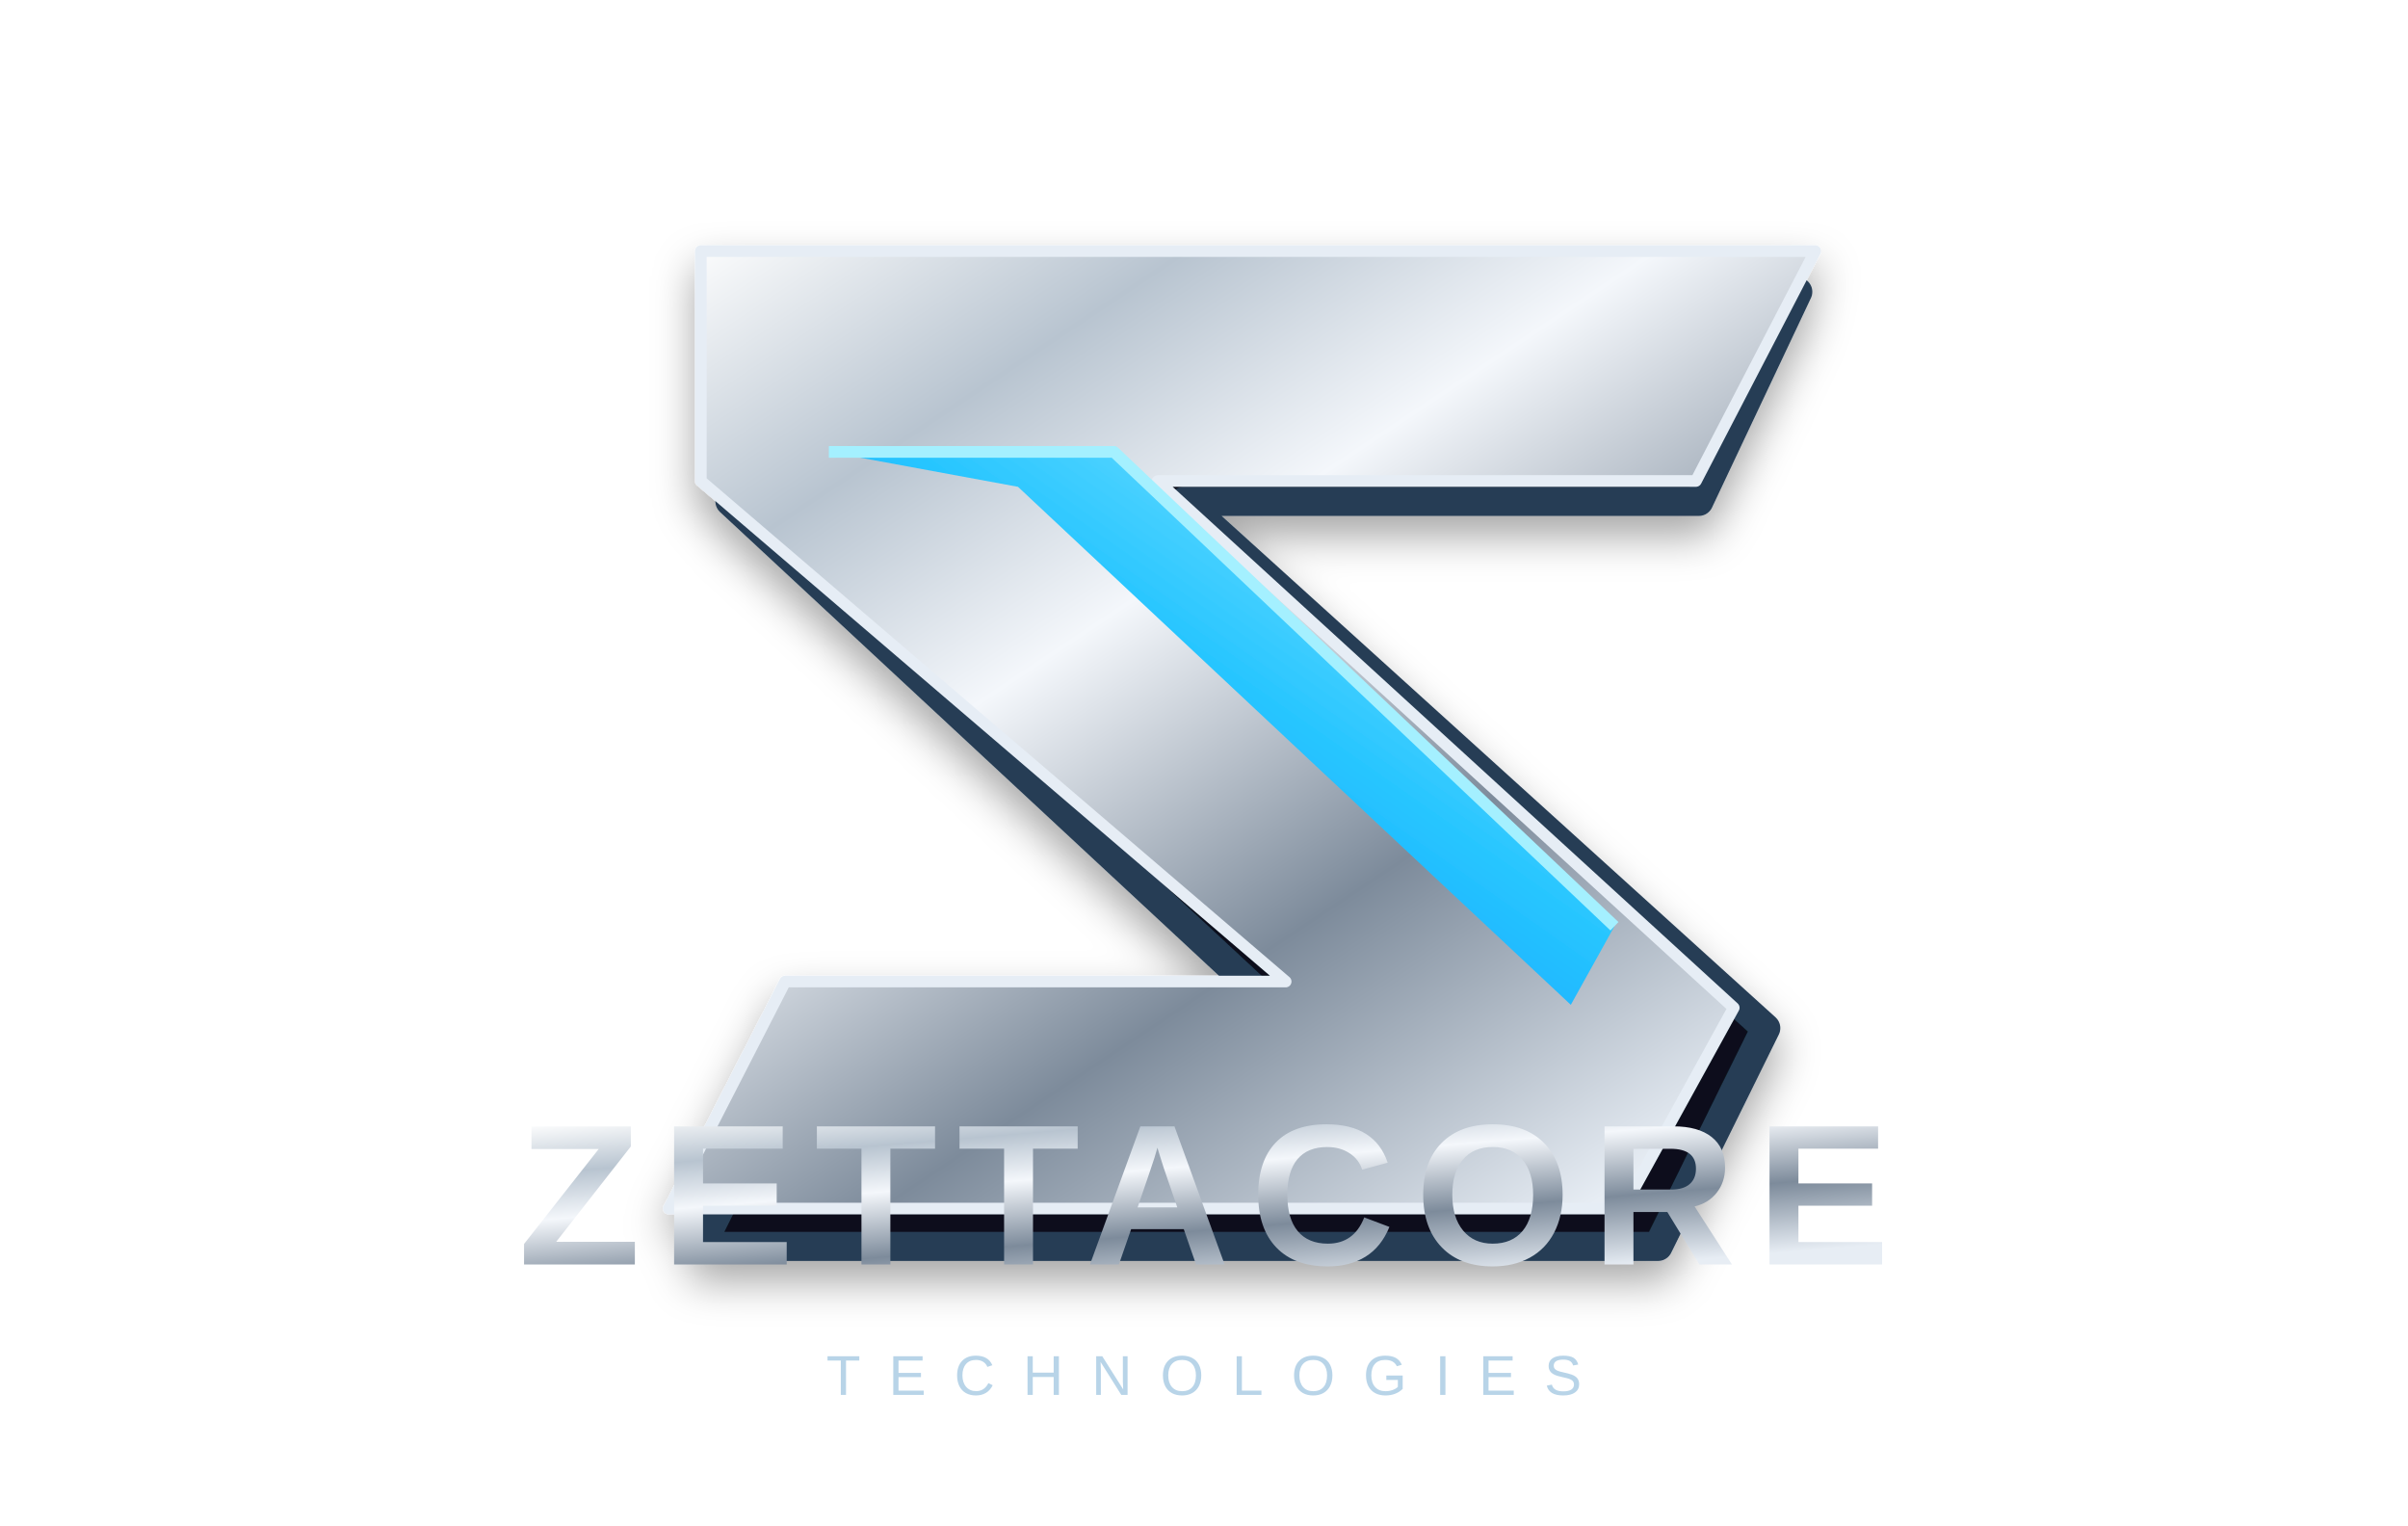
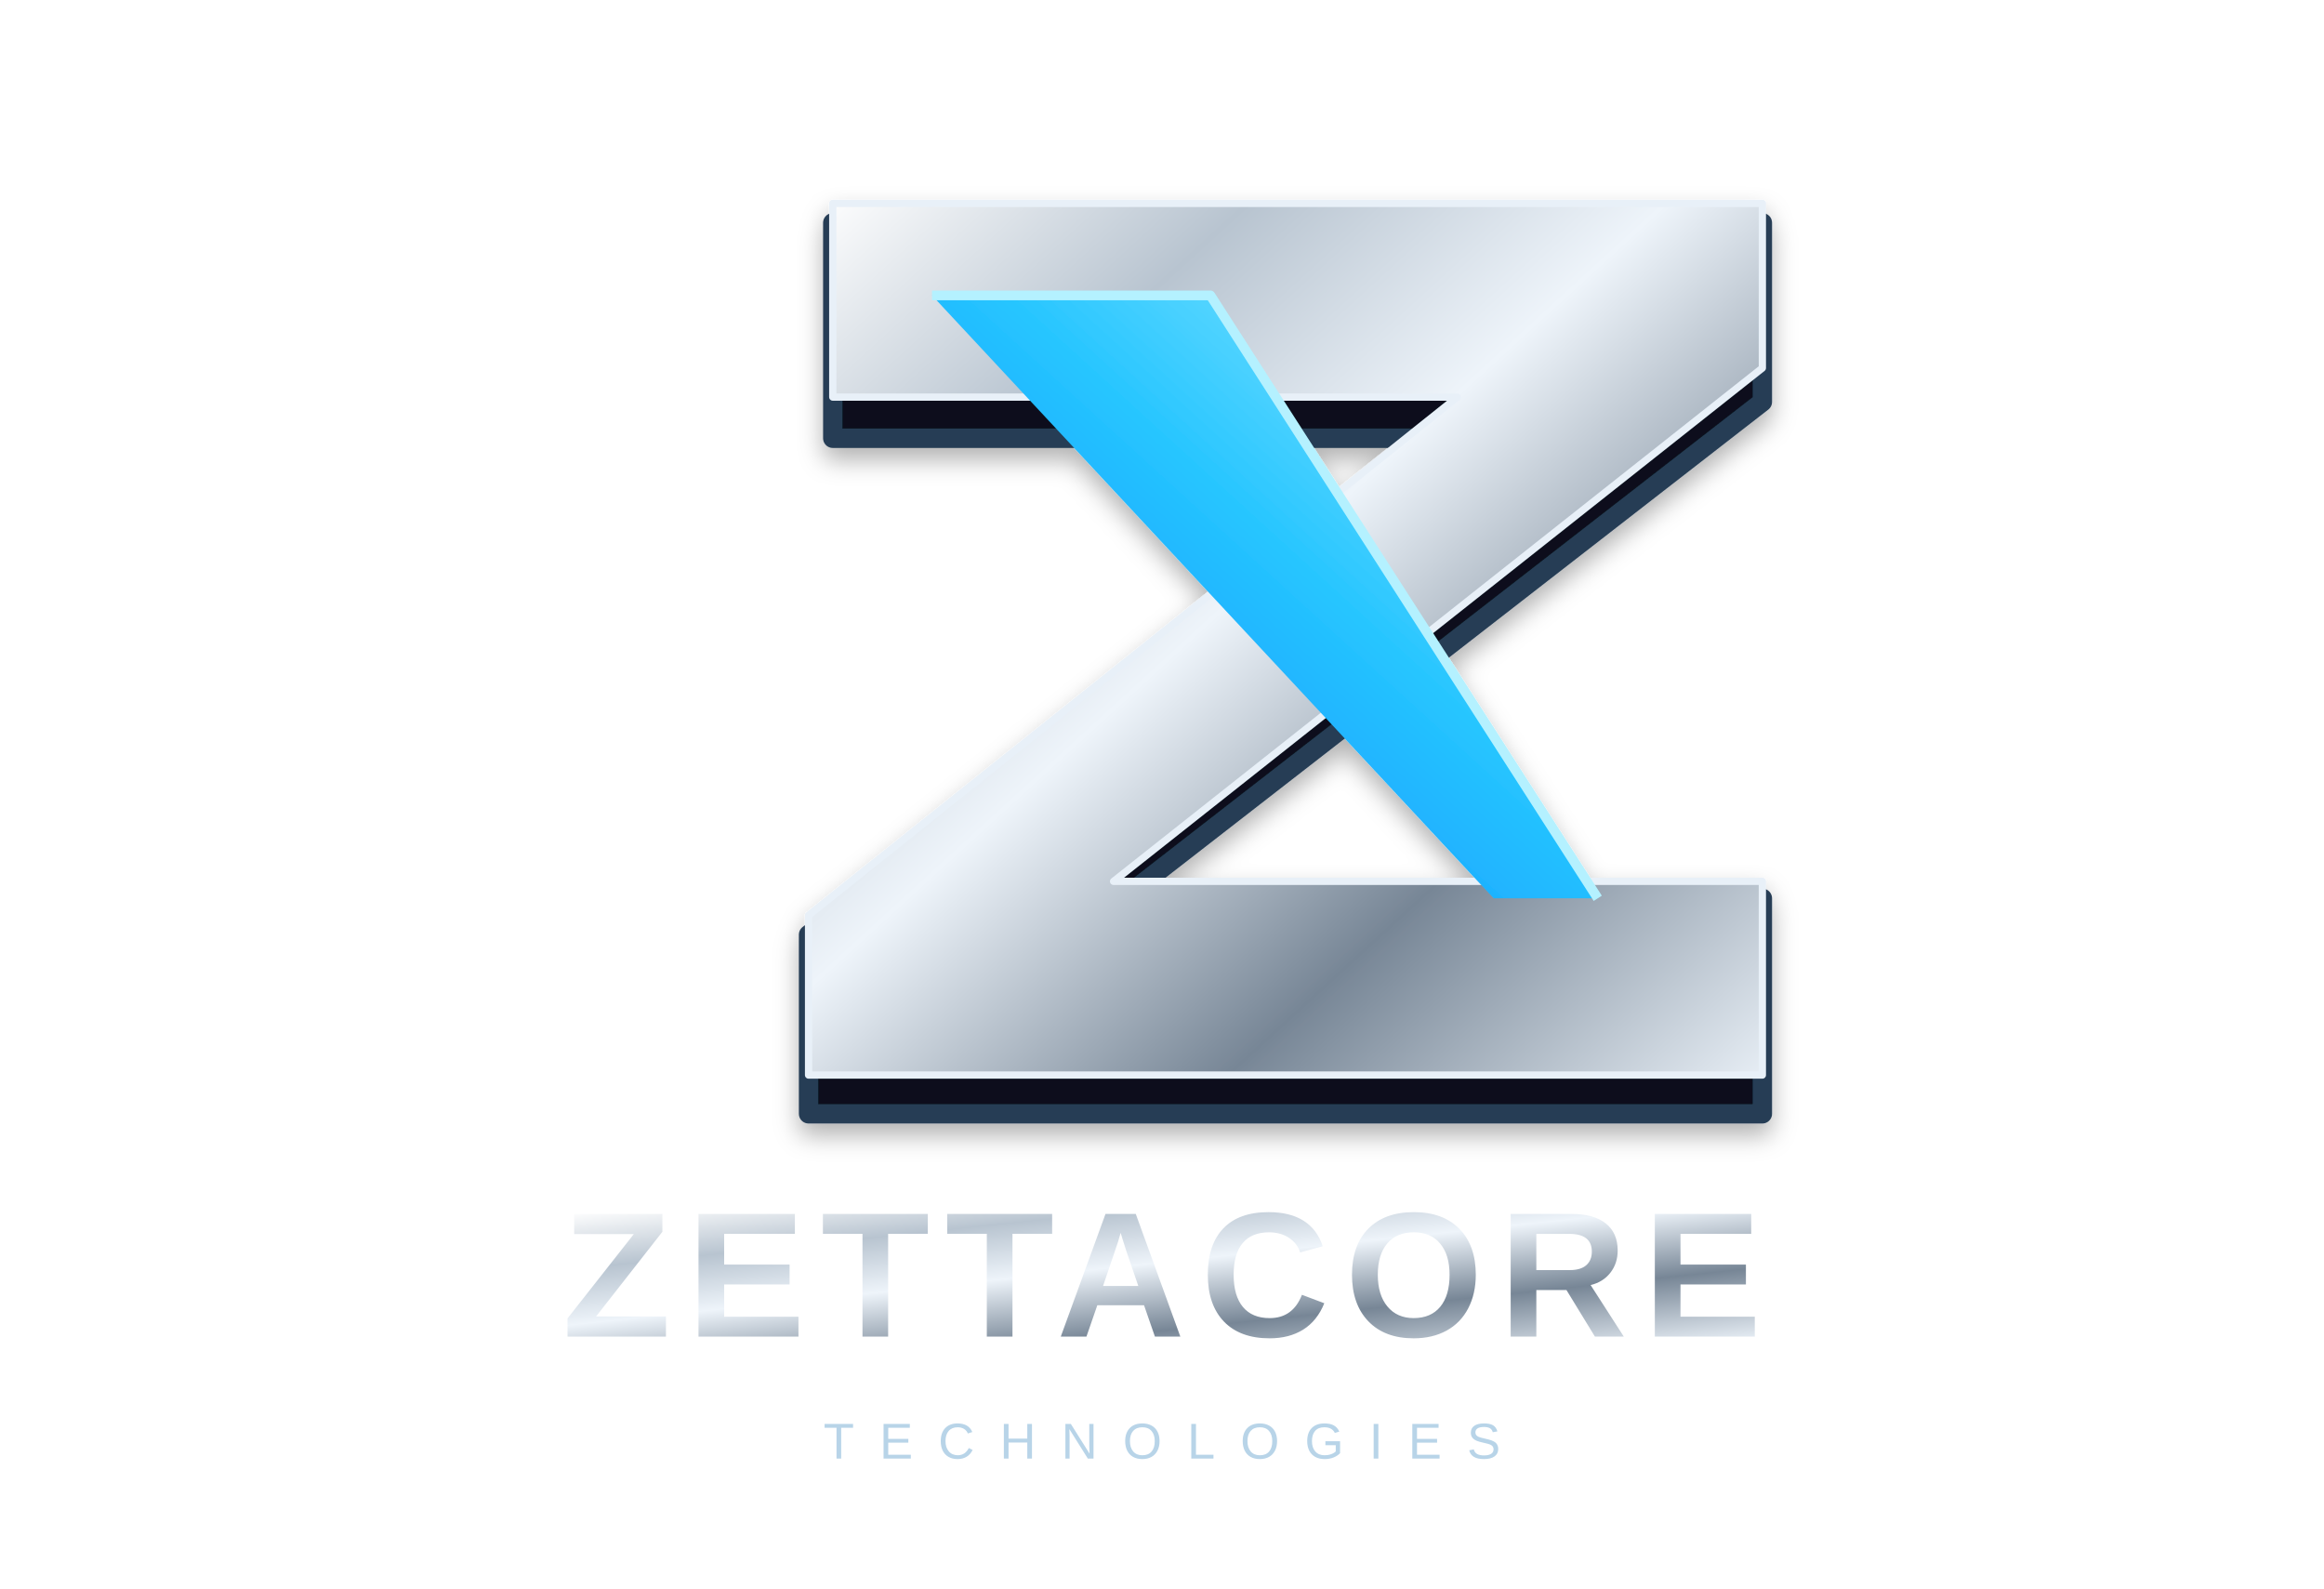
- <svg xmlns="http://www.w3.org/2000/svg" viewBox="0 0 1200 760" role="img" aria-labelledby="t d">
+ <svg xmlns="http://www.w3.org/2000/svg" viewBox="0 0 1200 820" role="img" aria-labelledby="t d">
  <defs>
-     <linearGradient id="s" x1="0" y1="0" x2=".8" y2="1">
+     <linearGradient id="metal" x1="0" y1="0" x2="1" y2="1">
      <stop stop-color="#fff" />
-       <stop offset=".22" stop-color="#b8c4d0" />
-       <stop offset=".42" stop-color="#f4f7fb" />
-       <stop offset=".7" stop-color="#7d8b9b" />
-       <stop offset="1" stop-color="#e7edf4" />
+       <stop offset=".23" stop-color="#b8c4d0" />
+       <stop offset=".45" stop-color="#eef4fa" />
+       <stop offset=".72" stop-color="#778696" />
+       <stop offset="1" stop-color="#e6edf4" />
    </linearGradient>
-     <linearGradient id="b" x1="0" y1="1" x2="1" y2="0">
+     <linearGradient id="blue" x1="0" y1="1" x2="1" y2="0">
      <stop stop-color="#0876ff" />
      <stop offset=".55" stop-color="#26c5ff" />
      <stop offset="1" stop-color="#a4f0ff" />
    </linearGradient>
-     <filter id="sh" x="-20%" y="-20%" width="140%" height="150%">
-       <feGaussianBlur in="SourceAlpha" stdDeviation="7" />
-       <feOffset dy="7" />
+     <filter id="shadow" x="-20%" y="-20%" width="140%" height="150%">
+       <feGaussianBlur in="SourceAlpha" stdDeviation="5" />
+       <feOffset dy="5" />
      <feComponentTransfer>
-         <feFuncA type="linear" slope=".35" />
+         <feFuncA type="linear" slope=".3" />
      </feComponentTransfer>
      <feMerge>
        <feMergeNode />
        <feMergeNode in="SourceGraphic" />
      </feMerge>
    </filter>
  </defs>
-   <g transform="translate(255 12) scale(1.45)" filter="url(#sh)" stroke-linejoin="round">
-     <path d="M75 92 H442 L408 164 H231 L431 345 L394 420 H65 L101 348 H273 L75 164 Z" fill="#09111d" stroke="#263d54" stroke-width="10" />
-     <path d="M65 78 H448 L407 157 H222 L420 338 L382 407 H54 L94 329 H266 L65 157 Z" fill="url(#s)" stroke="#e6edf5" stroke-width="4" />
-     <path d="M109 147 H207 L379 310 L364 337 L174 159 Z" fill="url(#b)" />
-     <path d="M109 147 H207 L379 310" fill="none" stroke="#a4f0ff" stroke-width="4" />
+   <g transform="translate(350 25) scale(1.25)" filter="url(#shadow)" stroke-linejoin="round">
+     <path d="M64 72 H448 V146 L184 351 H448 V440 H54 V366 L318 161 H64 Z" fill="#08111d" stroke="#263d54" stroke-width="8" />
+     <path d="M64 64 H448 V132 L180 344 H448 V424 H54 V358 L322 144 H64 Z" fill="url(#metal)" stroke="#e8f0f8" stroke-width="3" />
+     <path d="M105 102 H220 L380 351 H337 Z" fill="url(#blue)" />
+     <path d="M105 102 H220 L380 351" fill="none" stroke="#b4f1ff" stroke-width="4" />
  </g>
-   <text x="600" y="630" text-anchor="middle" font-family="Arial, Helvetica, sans-serif" font-size="100" font-weight="700" letter-spacing="10" fill="url(#s)">ZETTACORE</text>
-   <path d="M220 680 H430 M770 680 H980" stroke="url(#b)" stroke-width="4" />
-   <text x="600" y="695" text-anchor="middle" font-family="Arial, Helvetica, sans-serif" font-size="28" letter-spacing="14" fill="#b8d4e8">TECHNOLOGIES</text>
+   <text x="600" y="690" text-anchor="middle" font-family="Arial, Helvetica, sans-serif" font-size="92" font-weight="700" letter-spacing="8" fill="url(#metal)">ZETTACORE</text>
+   <path d="M220 738 H420 M780 738 H980" stroke="url(#blue)" stroke-width="3" />
+   <text x="600" y="753" text-anchor="middle" font-family="Arial, Helvetica, sans-serif" font-size="26" letter-spacing="13" fill="#b8d4e8">TECHNOLOGIES</text>
</svg>
